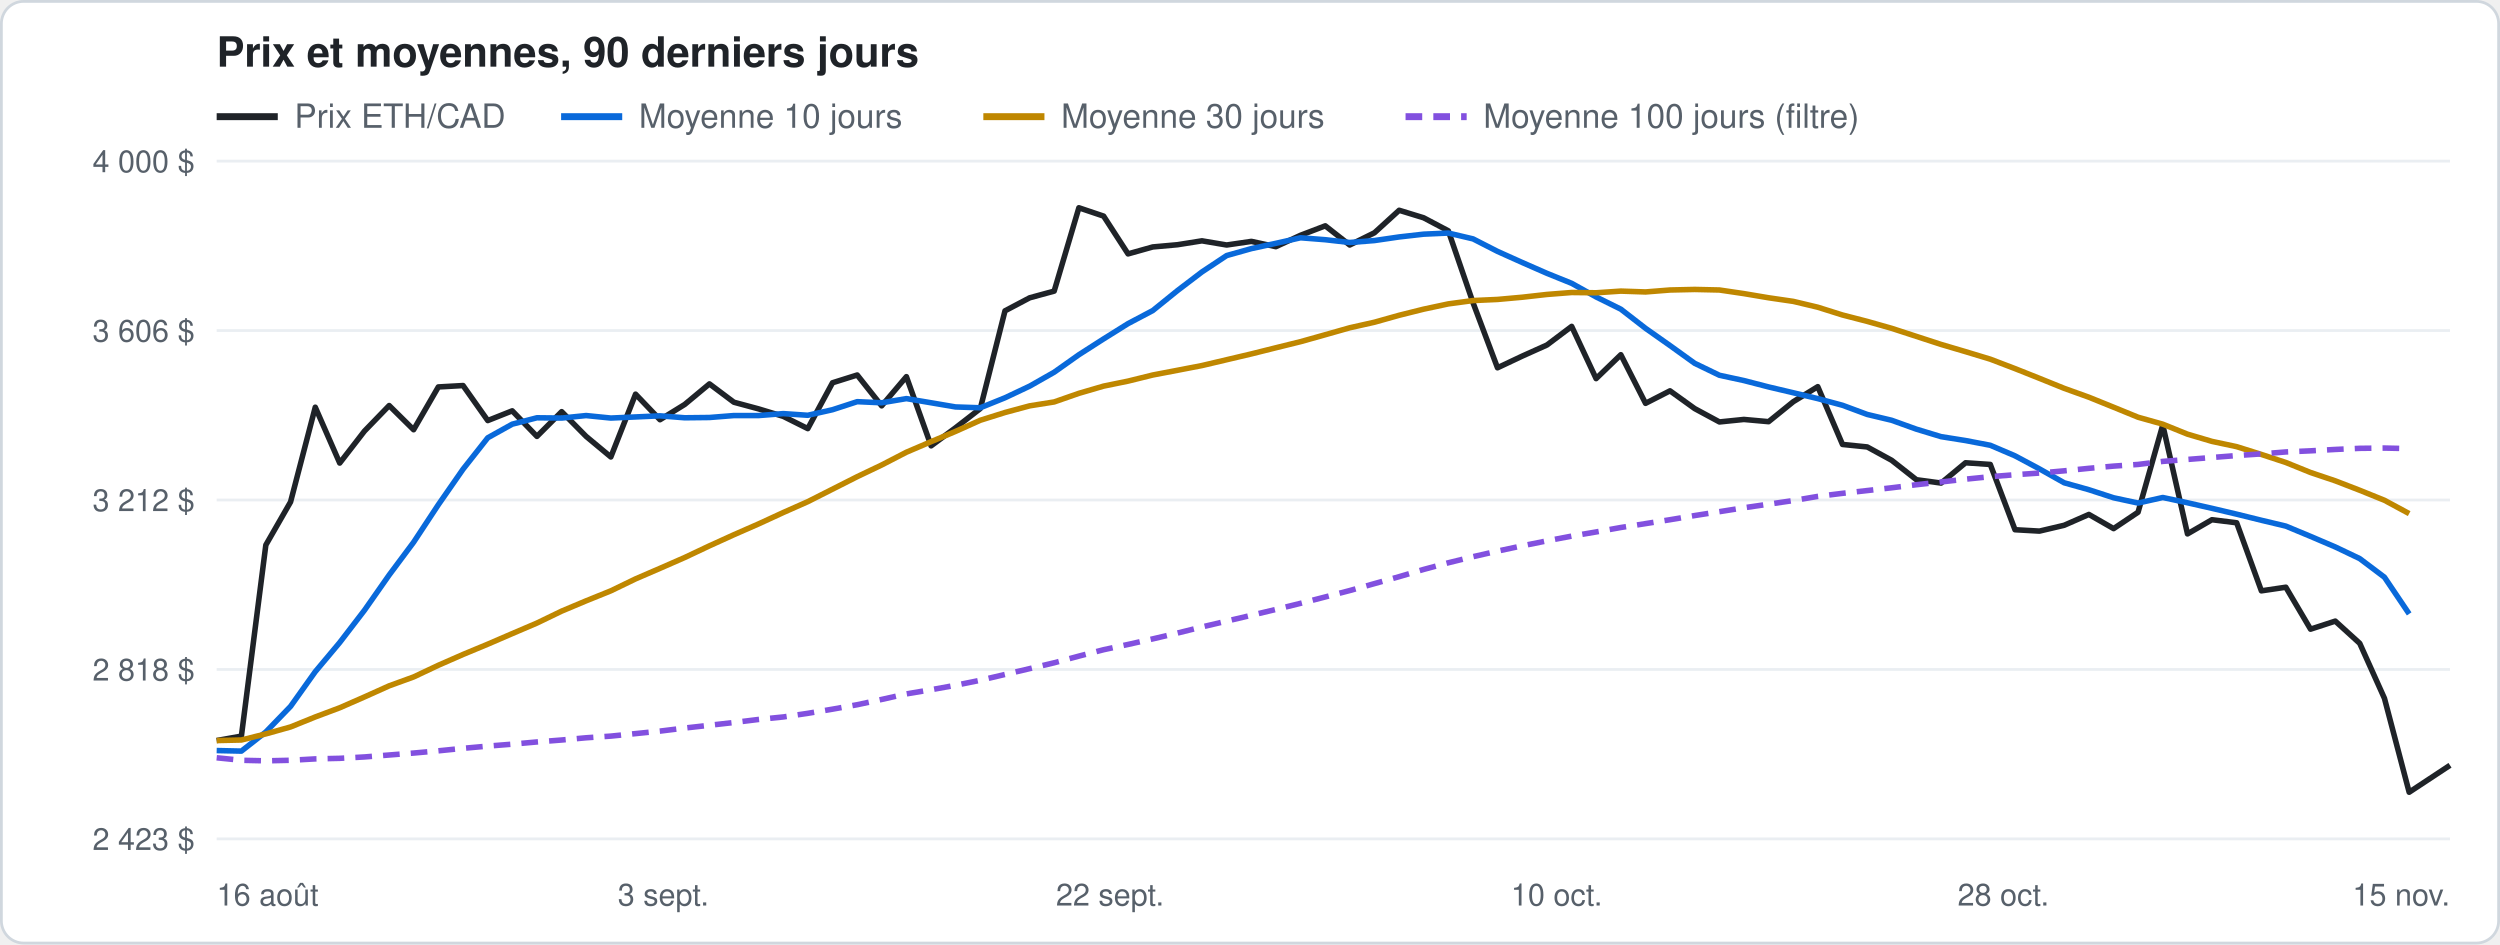
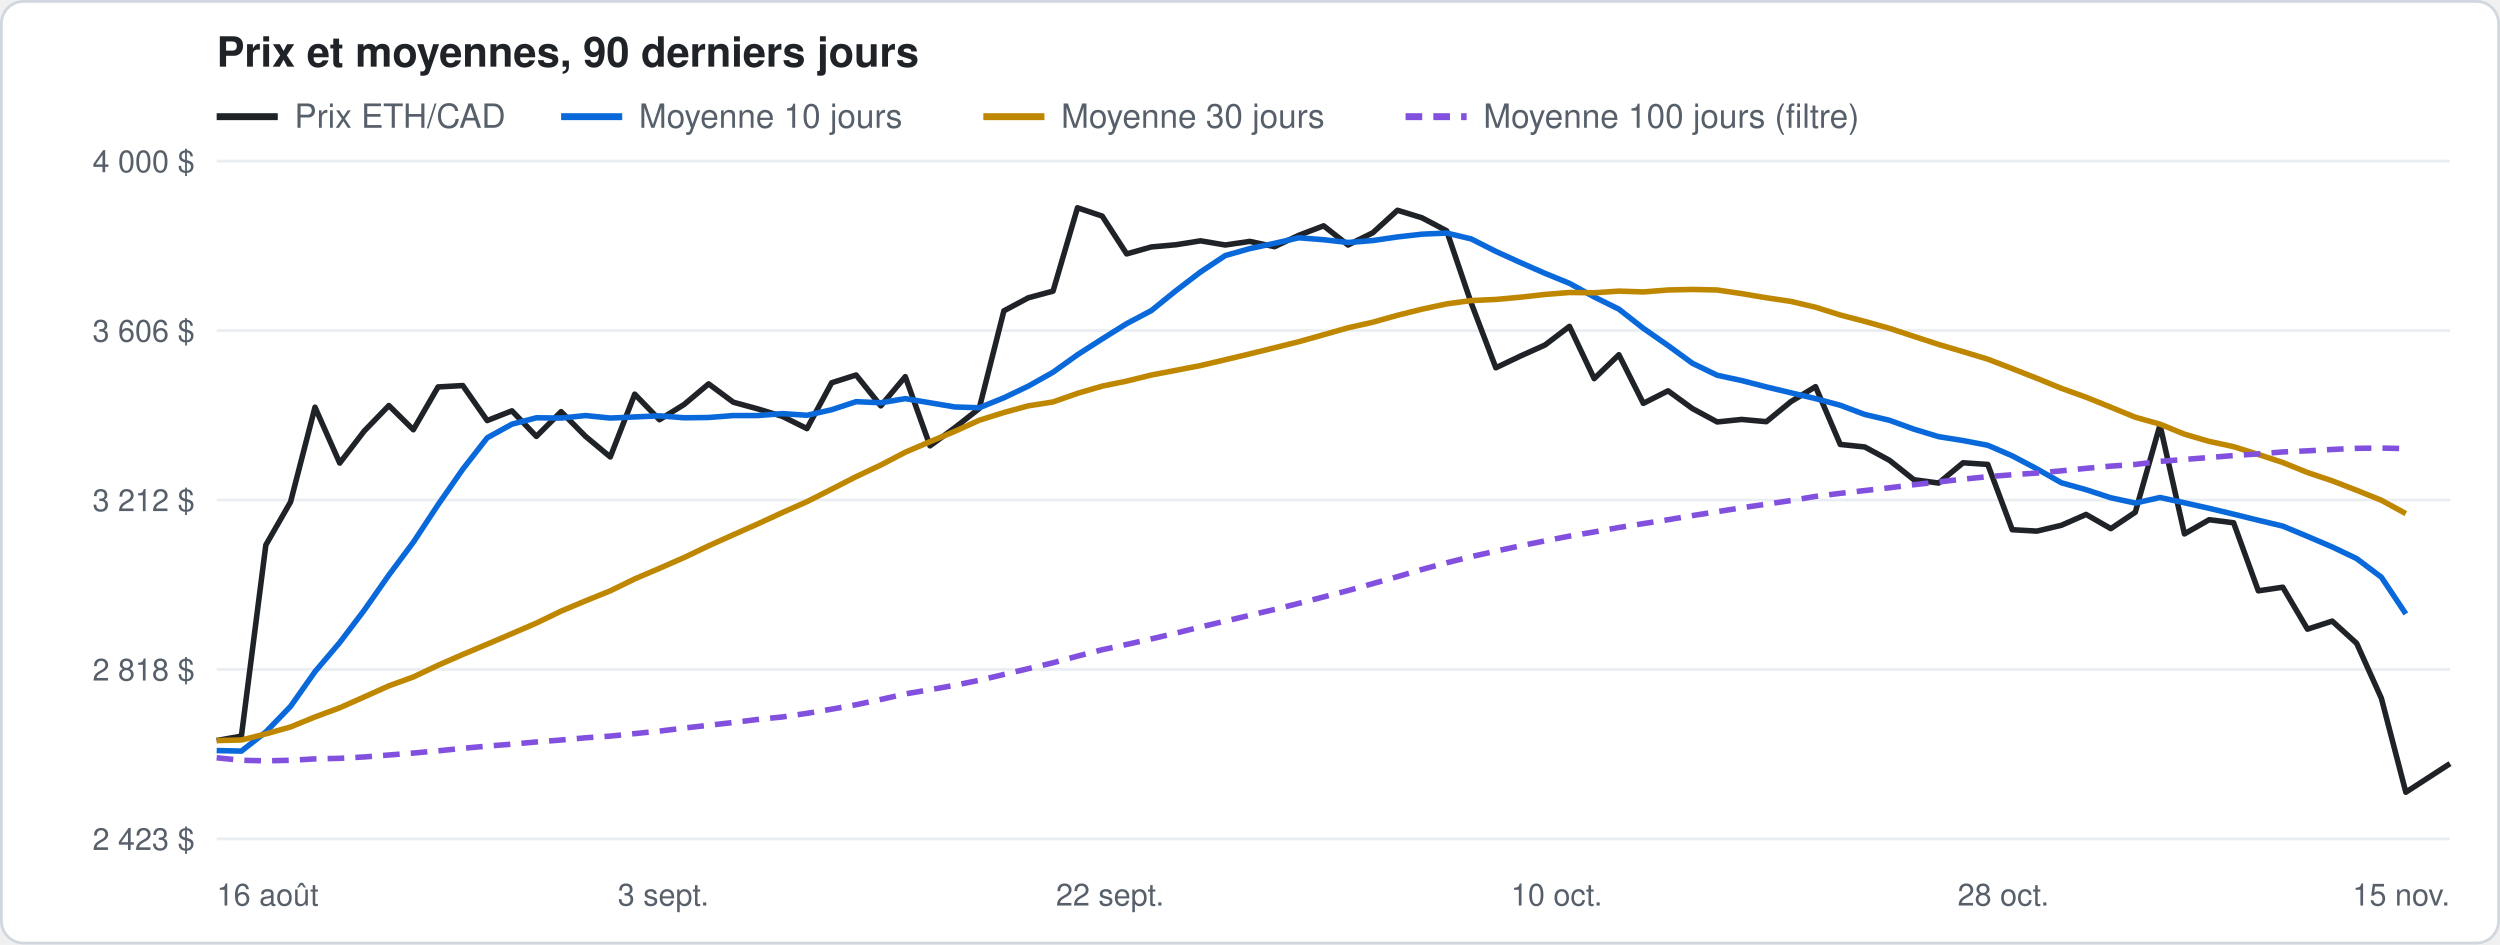
<svg xmlns="http://www.w3.org/2000/svg" width="900" height="340" viewBox="0 0 900 340" font-family="-apple-system, Segoe UI, Helvetica, Arial, sans-serif">
  <rect x="0.5" y="0.5" width="899" height="339" rx="8" fill="#ffffff" stroke="#d0d7de" />
  <text x="78" y="24" font-size="15" font-weight="600" fill="#1f2328">Prix et moyennes, 90 derniers jours</text>
  <line x1="78" y1="42" x2="100" y2="42" stroke="#1f2328" stroke-width="2.5" />
  <text x="106" y="46" font-size="12" fill="#57606a">Prix ETH/CAD</text>
  <line x1="202" y1="42" x2="224" y2="42" stroke="#0969da" stroke-width="2.5" />
  <text x="230" y="46" font-size="12" fill="#57606a">Moyenne 10 jours</text>
  <line x1="354" y1="42" x2="376" y2="42" stroke="#bf8700" stroke-width="2.5" />
  <text x="382" y="46" font-size="12" fill="#57606a">Moyenne 30 jours</text>
  <line x1="506" y1="42" x2="528" y2="42" stroke="#8250df" stroke-width="2.5" stroke-dasharray="6 4" />
  <text x="534" y="46" font-size="12" fill="#57606a">Moyenne 100 jours (filtre)</text>
  <line x1="78" y1="302.0" x2="882" y2="302.0" stroke="#eaeef2" />
  <text x="70" y="306.0" font-size="11" fill="#57606a" text-anchor="end">2 423 $</text>
  <line x1="78" y1="241.0" x2="882" y2="241.0" stroke="#eaeef2" />
  <text x="70" y="245.0" font-size="11" fill="#57606a" text-anchor="end">2 818 $</text>
  <line x1="78" y1="180.0" x2="882" y2="180.0" stroke="#eaeef2" />
  <text x="70" y="184.0" font-size="11" fill="#57606a" text-anchor="end">3 212 $</text>
  <line x1="78" y1="119.0" x2="882" y2="119.0" stroke="#eaeef2" />
  <text x="70" y="123.0" font-size="11" fill="#57606a" text-anchor="end">3 606 $</text>
  <line x1="78" y1="58.0" x2="882" y2="58.0" stroke="#eaeef2" />
  <text x="70" y="62.0" font-size="11" fill="#57606a" text-anchor="end">4 000 $</text>
  <text x="78.0" y="326" font-size="11" fill="#57606a" text-anchor="start">16 août</text>
  <text x="238.8" y="326" font-size="11" fill="#57606a" text-anchor="middle">3 sept.</text>
  <text x="399.6" y="326" font-size="11" fill="#57606a" text-anchor="middle">22 sept.</text>
  <text x="560.4" y="326" font-size="11" fill="#57606a" text-anchor="middle">10 oct.</text>
  <text x="721.2" y="326" font-size="11" fill="#57606a" text-anchor="middle">28 oct.</text>
  <text x="882.0" y="326" font-size="11" fill="#57606a" text-anchor="end">15 nov.</text>
-   <polyline points="78.0,266.6 86.9,265.0 95.7,196.2 104.6,180.7 113.5,146.6 122.3,166.7 131.2,155.2 140.1,146.0 148.9,154.7 157.8,139.3 166.7,138.8 175.6,151.4 184.4,147.9 193.3,157.1 202.2,148.2 211.0,157.1 219.9,164.5 228.8,141.9 237.6,151.1 246.5,145.6 255.4,138.2 264.2,144.8 273.1,147.2 282.0,149.9 290.8,154.3 299.7,137.8 308.6,135.0 317.4,146.1 326.3,135.6 335.2,160.5 344.0,154.0 352.9,147.1 361.8,111.9 370.7,107.2 379.5,104.8 388.4,74.8 397.3,77.8 406.1,91.4 415.0,88.9 423.9,88.1 432.7,86.7 441.6,88.2 450.5,86.9 459.3,88.8 468.2,84.7 477.1,81.3 485.9,88.2 494.8,83.8 503.7,75.7 512.5,78.4 521.4,83.1 530.3,109.0 539.1,132.4 548.0,128.2 556.9,124.2 565.8,117.5 574.6,136.3 583.5,127.7 592.4,145.2 601.2,140.7 610.1,147.1 619.0,151.9 627.8,151.0 636.7,151.8 645.6,144.6 654.4,139.2 663.3,160.0 672.2,160.9 681.0,165.7 689.9,172.7 698.8,173.9 707.6,166.6 716.5,167.2 725.4,190.7 734.2,191.2 743.1,189.1 752.0,185.2 760.9,190.3 769.7,184.4 778.6,153.0 787.5,192.2 796.3,187.1 805.2,188.2 814.1,212.7 822.9,211.4 831.8,226.5 840.7,223.6 849.5,231.6 858.4,251.4 867.3,285.2 882.0,275.5" fill="none" stroke="#1f2328" stroke-width="2" stroke-linejoin="round" />
-   <polyline points="78.0,270.2 86.9,270.4 95.7,263.5 104.6,254.3 113.5,241.8 122.3,231.3 131.2,219.7 140.1,207.0 148.9,195.2 157.8,181.7 166.7,168.9 175.6,157.6 184.4,152.7 193.3,150.4 202.2,150.5 211.0,149.6 219.9,150.5 228.8,150.1 237.6,149.7 246.5,150.4 255.4,150.3 264.2,149.6 273.1,149.6 282.0,148.9 290.8,149.5 299.7,147.5 308.6,144.6 317.4,145.0 326.3,143.5 335.2,145.0 344.0,146.5 352.9,146.8 361.8,143.2 370.7,139.0 379.5,134.0 388.4,127.7 397.3,122.0 406.1,116.5 415.0,111.8 423.9,104.6 432.7,97.9 441.6,92.0 450.5,89.5 459.3,87.6 468.2,85.6 477.1,86.3 485.9,87.3 494.8,86.6 503.7,85.3 512.5,84.3 521.4,83.9 530.3,86.0 539.1,90.5 548.0,94.5 556.9,98.4 565.8,102.0 574.6,106.9 583.5,111.3 592.4,118.2 601.2,124.4 610.1,130.8 619.0,135.1 627.8,137.0 636.7,139.3 645.6,141.4 654.4,143.5 663.3,145.9 672.2,149.2 681.0,151.3 689.9,154.5 698.8,157.2 707.6,158.6 716.5,160.3 725.4,164.1 734.2,168.8 743.1,173.8 752.0,176.3 760.9,179.2 769.7,181.1 778.6,179.1 787.5,181.0 796.3,183.0 805.2,185.1 814.1,187.3 822.9,189.4 831.8,193.1 840.7,196.9 849.5,201.1 858.4,207.8 867.3,221.0" fill="none" stroke="#0969da" stroke-width="2" stroke-linejoin="round" />
-   <polyline points="78.0,266.6 86.9,266.4 95.7,264.2 104.6,261.7 113.5,258.1 122.3,254.8 131.2,250.9 140.1,246.9 148.9,243.7 157.8,239.5 166.7,235.6 175.6,231.9 184.4,228.1 193.3,224.3 202.2,220.0 211.0,216.3 219.9,212.7 228.8,208.4 237.6,204.6 246.5,200.7 255.4,196.5 264.2,192.5 273.1,188.6 282.0,184.5 290.8,180.6 299.7,176.1 308.6,171.6 317.4,167.4 326.3,162.8 335.2,159.0 344.0,155.3 352.9,151.3 361.8,148.5 370.7,146.1 379.5,144.7 388.4,141.6 397.3,139.0 406.1,137.2 415.0,135.0 423.9,133.3 432.7,131.6 441.6,129.5 450.5,127.4 459.3,125.2 468.2,123.0 477.1,120.5 485.9,118.0 494.8,116.0 503.7,113.5 512.5,111.3 521.4,109.4 530.3,108.2 539.1,107.8 548.0,107.0 556.9,106.0 565.8,105.3 574.6,105.4 583.5,104.8 592.4,105.1 601.2,104.4 610.1,104.2 619.0,104.4 627.8,105.7 636.7,107.2 645.6,108.5 654.4,110.6 663.3,113.4 672.2,115.7 681.0,118.2 689.9,121.1 698.8,124.0 707.6,126.6 716.5,129.3 725.4,132.7 734.2,136.2 743.1,139.8 752.0,143.0 760.9,146.6 769.7,150.2 778.6,152.7 787.5,156.3 796.3,158.9 805.2,160.8 814.1,163.6 822.9,166.5 831.8,170.1 840.7,173.1 849.5,176.5 858.4,180.1 867.3,184.9" fill="none" stroke="#bf8700" stroke-width="2" stroke-linejoin="round" />
-   <polyline points="78.0,272.8 86.9,273.7 95.7,273.9 104.6,273.7 113.5,273.2 122.3,273.0 131.2,272.5 140.1,271.8 148.9,271.1 157.8,270.3 166.7,269.4 175.6,268.6 184.4,267.9 193.3,267.1 202.2,266.4 211.0,265.6 219.9,265.0 228.8,264.1 237.6,263.2 246.5,262.1 255.4,261.1 264.2,260.1 273.1,259.0 282.0,258.1 290.8,256.8 299.7,255.3 308.6,253.7 317.4,251.8 326.3,249.8 335.2,248.3 344.0,246.7 352.9,244.9 361.8,242.8 370.7,240.7 379.5,238.6 388.4,236.2 397.3,233.9 406.1,232.0 415.0,230.0 423.9,227.9 432.7,225.7 441.6,223.6 450.5,221.5 459.3,219.4 468.2,217.2 477.1,214.9 485.9,212.6 494.8,210.1 503.7,207.6 512.5,205.0 521.4,202.6 530.3,200.4 539.1,198.4 548.0,196.5 556.9,194.7 565.8,193.0 574.6,191.5 583.5,189.9 592.4,188.5 601.2,187.1 610.1,185.6 619.0,184.2 627.8,182.8 636.7,181.5 645.6,180.2 654.4,178.7 663.3,177.6 672.2,176.6 681.0,175.6 689.9,174.5 698.8,173.5 707.6,172.5 716.5,171.6 725.4,170.9 734.2,170.3 743.1,169.5 752.0,168.6 760.9,167.8 769.7,167.2 778.6,166.1 787.5,165.4 796.3,164.7 805.2,164.0 814.1,163.4 822.9,162.7 831.8,162.3 840.7,161.8 849.5,161.4 858.4,161.3 867.3,161.5" fill="none" stroke="#8250df" stroke-width="2" stroke-linejoin="round" stroke-dasharray="6 4" />
+   <polyline points="78.0,266.6 86.9,265.0 95.7,196.2 104.6,180.7 113.4,146.6 122.3,166.7 131.1,155.2 140.0,146.0 148.8,154.7 157.7,139.3 166.6,138.8 175.4,151.4 184.3,147.9 193.1,157.1 202.0,148.2 210.8,157.1 219.7,164.5 228.5,141.9 237.4,151.1 246.3,145.6 255.1,138.2 264.0,144.8 272.8,147.2 281.7,149.9 290.5,154.3 299.4,137.8 308.2,135.0 317.1,146.1 325.9,135.6 334.8,160.5 343.7,154.0 352.5,147.1 361.4,111.9 370.2,107.2 379.1,104.8 387.9,74.8 396.8,77.8 405.6,91.4 414.5,88.9 423.4,88.1 432.2,86.7 441.1,88.2 449.9,86.9 458.8,88.8 467.6,84.7 476.5,81.3 485.3,88.2 494.2,83.8 503.1,75.7 511.9,78.4 520.8,83.1 529.6,109.0 538.5,132.4 547.3,128.2 556.2,124.2 565.0,117.5 573.9,136.3 582.8,127.7 591.6,145.2 600.5,140.7 609.3,147.1 618.2,151.9 627.0,151.0 635.9,151.8 644.7,144.6 653.6,139.2 662.5,160.0 671.3,160.9 680.2,165.7 689.0,172.7 697.9,173.9 706.7,166.6 715.6,167.2 724.4,190.7 733.3,191.2 742.1,189.1 751.0,185.2 759.9,190.3 768.7,184.4 777.6,153.0 786.4,192.2 795.3,187.1 804.1,188.2 813.0,212.7 821.8,211.4 830.7,226.5 839.6,223.6 848.4,231.6 857.3,251.4 866.1,285.2 882.0,274.9" fill="none" stroke="#1f2328" stroke-width="2" stroke-linejoin="round" />
+   <polyline points="78.0,270.2 86.9,270.4 95.7,263.5 104.6,254.3 113.4,241.8 122.3,231.3 131.1,219.7 140.0,207.0 148.8,195.2 157.7,181.7 166.6,168.9 175.4,157.6 184.3,152.7 193.1,150.4 202.0,150.5 210.8,149.6 219.7,150.5 228.5,150.1 237.4,149.7 246.3,150.4 255.1,150.3 264.0,149.6 272.8,149.6 281.7,148.9 290.5,149.5 299.4,147.5 308.2,144.6 317.1,145.0 325.9,143.5 334.8,145.0 343.7,146.5 352.5,146.8 361.4,143.2 370.2,139.0 379.1,134.0 387.9,127.7 396.8,122.0 405.6,116.5 414.5,111.8 423.4,104.6 432.2,97.9 441.1,92.0 449.9,89.5 458.8,87.6 467.6,85.6 476.5,86.3 485.3,87.3 494.2,86.6 503.1,85.3 511.9,84.3 520.8,83.9 529.6,86.0 538.5,90.5 547.3,94.5 556.2,98.4 565.0,102.0 573.9,106.9 582.8,111.3 591.6,118.2 600.5,124.4 609.3,130.8 618.2,135.1 627.0,137.0 635.9,139.3 644.7,141.4 653.6,143.5 662.5,145.9 671.3,149.2 680.2,151.3 689.0,154.5 697.9,157.2 706.7,158.6 715.6,160.3 724.4,164.1 733.3,168.8 742.1,173.8 751.0,176.3 759.9,179.2 768.7,181.1 777.6,179.1 786.4,181.0 795.3,183.0 804.1,185.1 813.0,187.3 821.8,189.4 830.7,193.1 839.6,196.9 848.4,201.1 857.3,207.8 866.1,221.0" fill="none" stroke="#0969da" stroke-width="2" stroke-linejoin="round" />
+   <polyline points="78.0,266.6 86.9,266.4 95.7,264.2 104.6,261.7 113.4,258.1 122.3,254.8 131.1,250.9 140.0,246.9 148.8,243.7 157.7,239.5 166.6,235.6 175.4,231.9 184.3,228.1 193.1,224.3 202.0,220.0 210.8,216.3 219.7,212.7 228.5,208.4 237.4,204.6 246.3,200.7 255.1,196.5 264.0,192.5 272.8,188.6 281.7,184.5 290.5,180.6 299.4,176.1 308.2,171.6 317.1,167.4 325.9,162.8 334.8,159.0 343.7,155.3 352.5,151.3 361.4,148.5 370.2,146.1 379.1,144.7 387.9,141.6 396.8,139.0 405.6,137.2 414.5,135.0 423.4,133.3 432.2,131.6 441.1,129.5 449.9,127.4 458.8,125.2 467.6,123.0 476.5,120.5 485.3,118.0 494.2,116.0 503.1,113.5 511.9,111.3 520.8,109.4 529.6,108.2 538.5,107.8 547.3,107.0 556.2,106.0 565.0,105.3 573.9,105.4 582.8,104.8 591.6,105.1 600.5,104.4 609.3,104.2 618.2,104.4 627.0,105.7 635.9,107.2 644.7,108.5 653.6,110.6 662.5,113.4 671.3,115.7 680.2,118.2 689.0,121.1 697.9,124.0 706.7,126.6 715.6,129.3 724.4,132.7 733.3,136.2 742.1,139.8 751.0,143.0 759.9,146.6 768.7,150.2 777.6,152.7 786.4,156.3 795.3,158.9 804.1,160.8 813.0,163.6 821.8,166.5 830.7,170.1 839.6,173.1 848.4,176.5 857.3,180.1 866.1,184.9" fill="none" stroke="#bf8700" stroke-width="2" stroke-linejoin="round" />
+   <polyline points="78.0,272.8 86.9,273.7 95.7,273.9 104.6,273.7 113.4,273.2 122.3,273.0 131.1,272.5 140.0,271.8 148.8,271.1 157.7,270.3 166.6,269.4 175.4,268.6 184.3,267.9 193.1,267.1 202.0,266.4 210.8,265.6 219.7,265.0 228.5,264.1 237.4,263.2 246.3,262.1 255.1,261.1 264.0,260.1 272.8,259.0 281.7,258.1 290.5,256.8 299.4,255.3 308.2,253.7 317.1,251.8 325.9,249.8 334.8,248.3 343.7,246.7 352.5,244.9 361.4,242.8 370.2,240.7 379.1,238.6 387.9,236.2 396.8,233.9 405.6,232.0 414.5,230.0 423.4,227.9 432.2,225.7 441.1,223.6 449.9,221.5 458.8,219.4 467.6,217.2 476.5,214.9 485.3,212.6 494.2,210.1 503.1,207.6 511.9,205.0 520.8,202.6 529.6,200.4 538.5,198.4 547.3,196.5 556.2,194.7 565.0,193.0 573.9,191.5 582.8,189.9 591.6,188.5 600.5,187.1 609.3,185.6 618.2,184.2 627.0,182.8 635.9,181.5 644.7,180.2 653.6,178.7 662.5,177.6 671.3,176.6 680.2,175.6 689.0,174.5 697.9,173.5 706.7,172.5 715.6,171.6 724.4,170.9 733.3,170.3 742.1,169.5 751.0,168.6 759.9,167.8 768.7,167.2 777.6,166.1 786.4,165.4 795.3,164.7 804.1,164.0 813.0,163.4 821.8,162.7 830.7,162.3 839.6,161.8 848.4,161.4 857.3,161.3 866.1,161.5" fill="none" stroke="#8250df" stroke-width="2" stroke-linejoin="round" stroke-dasharray="6 4" />
</svg>
